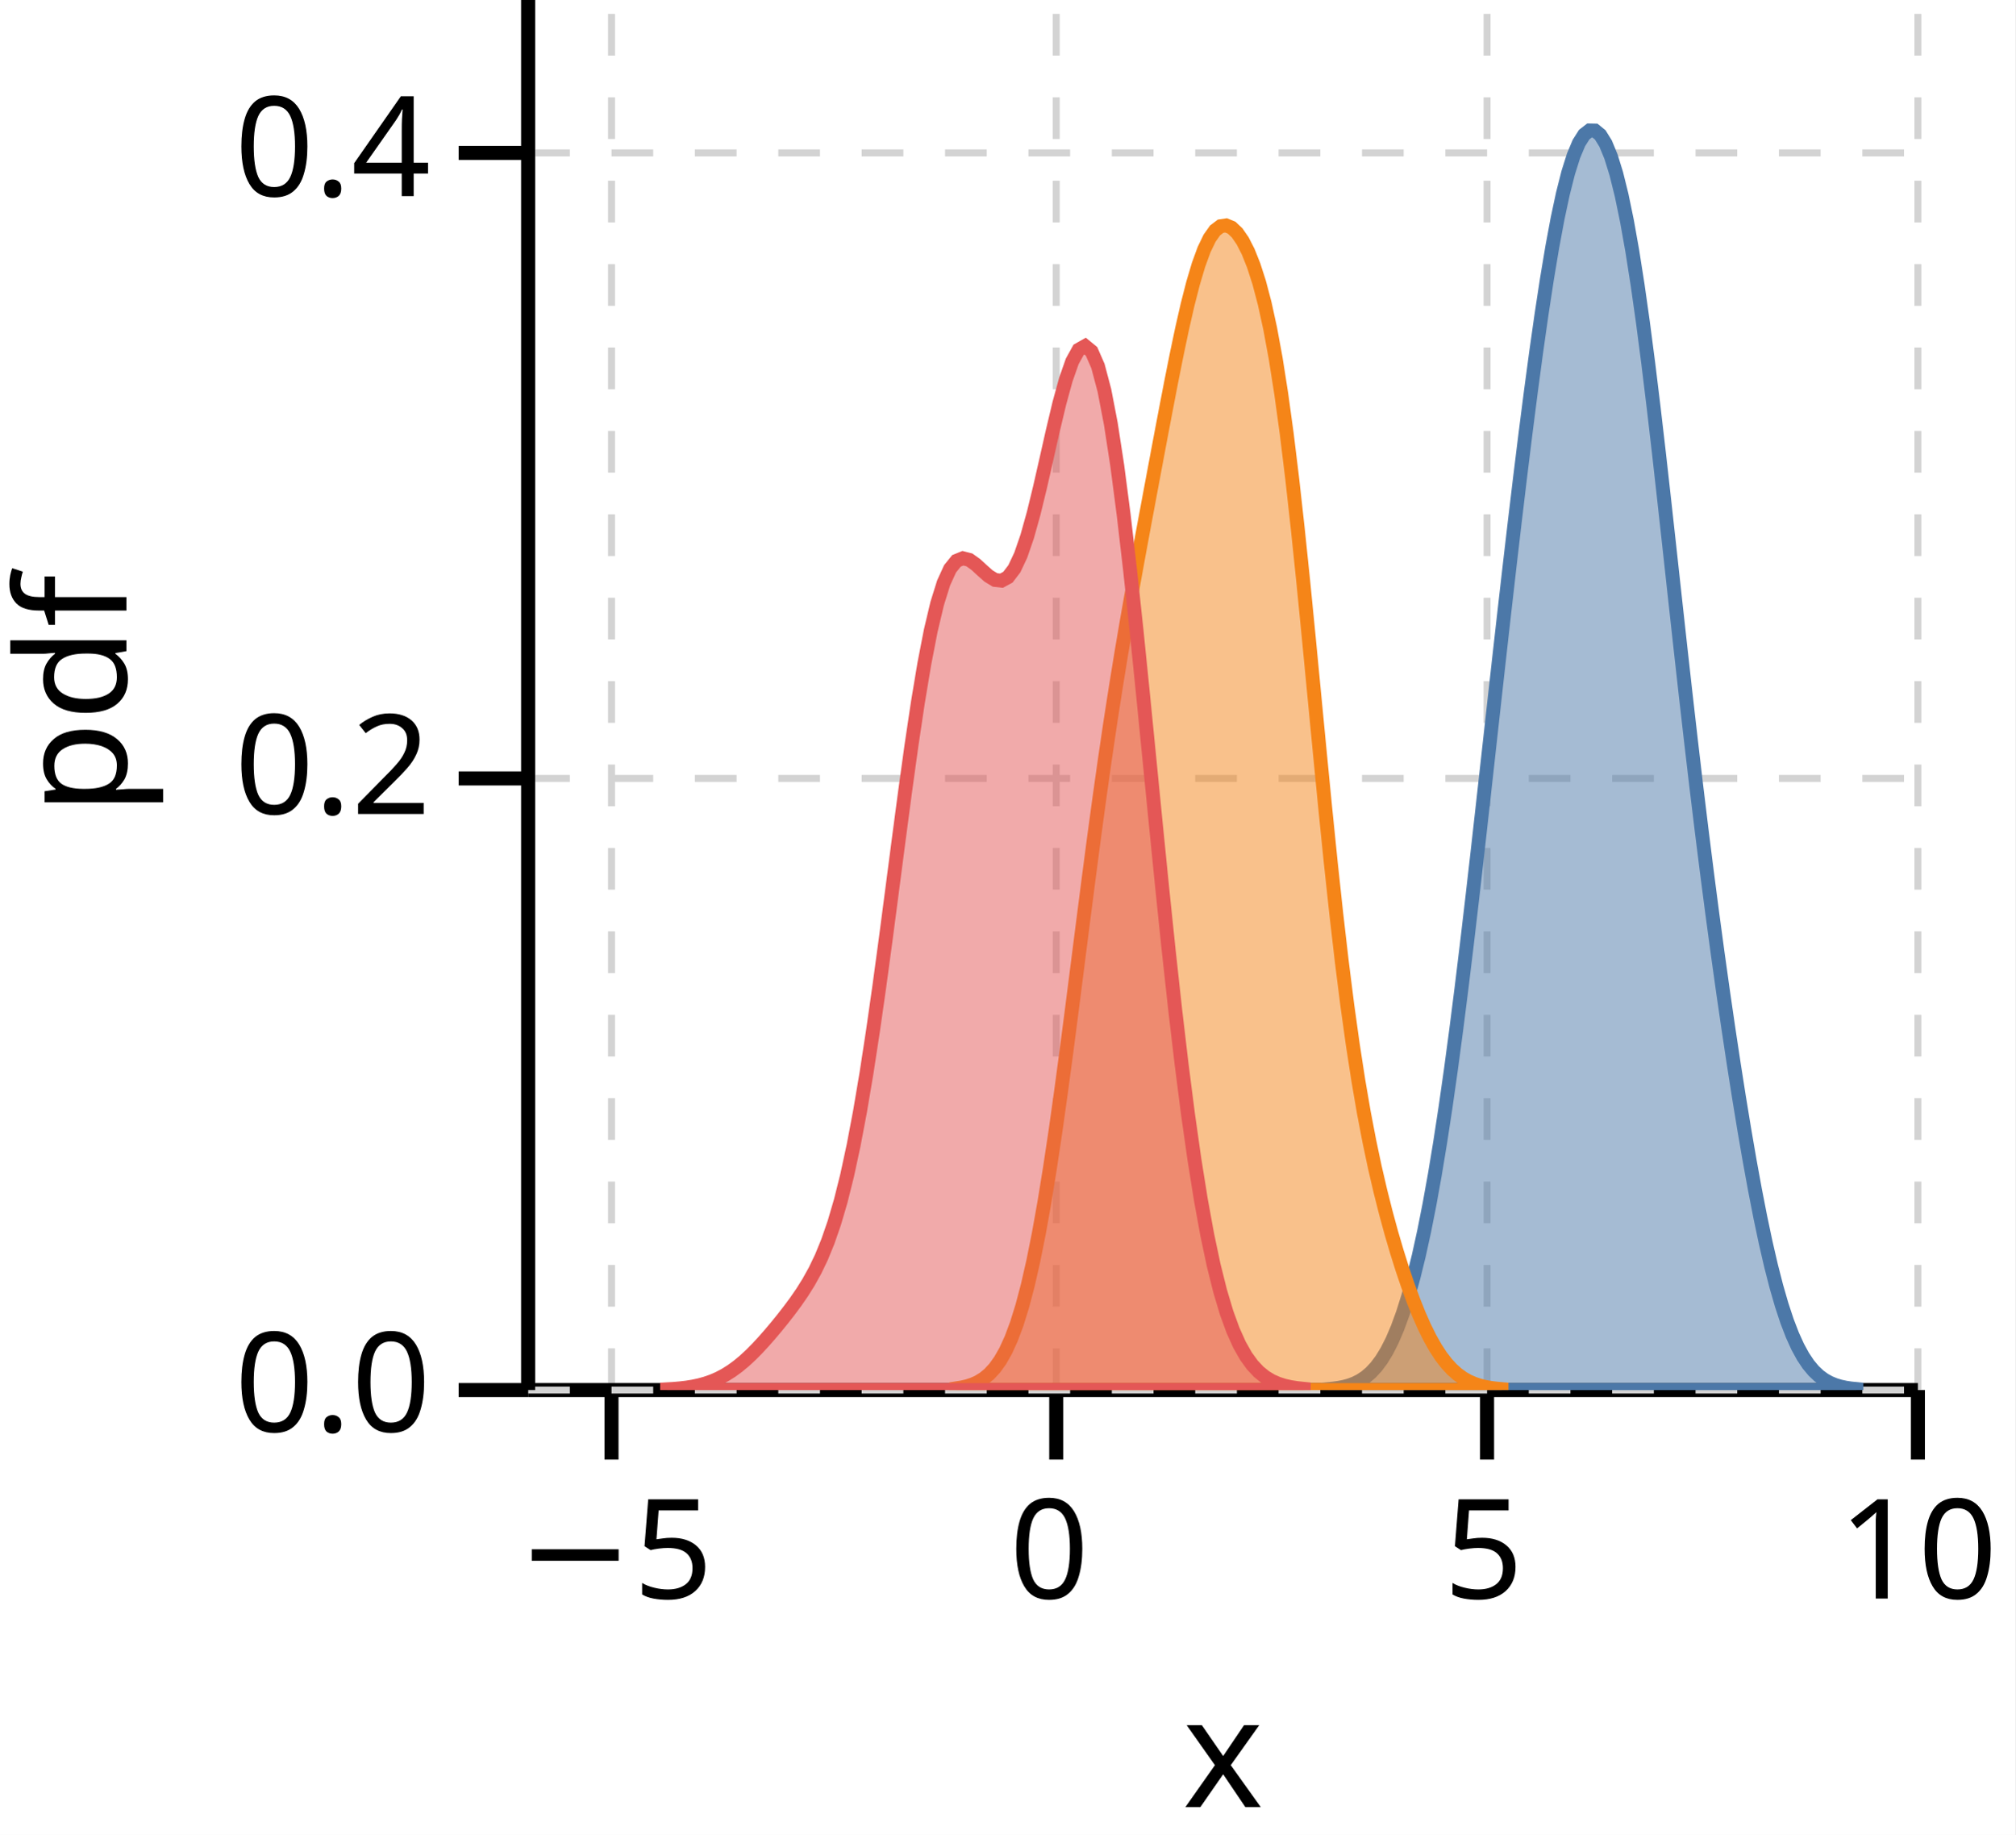
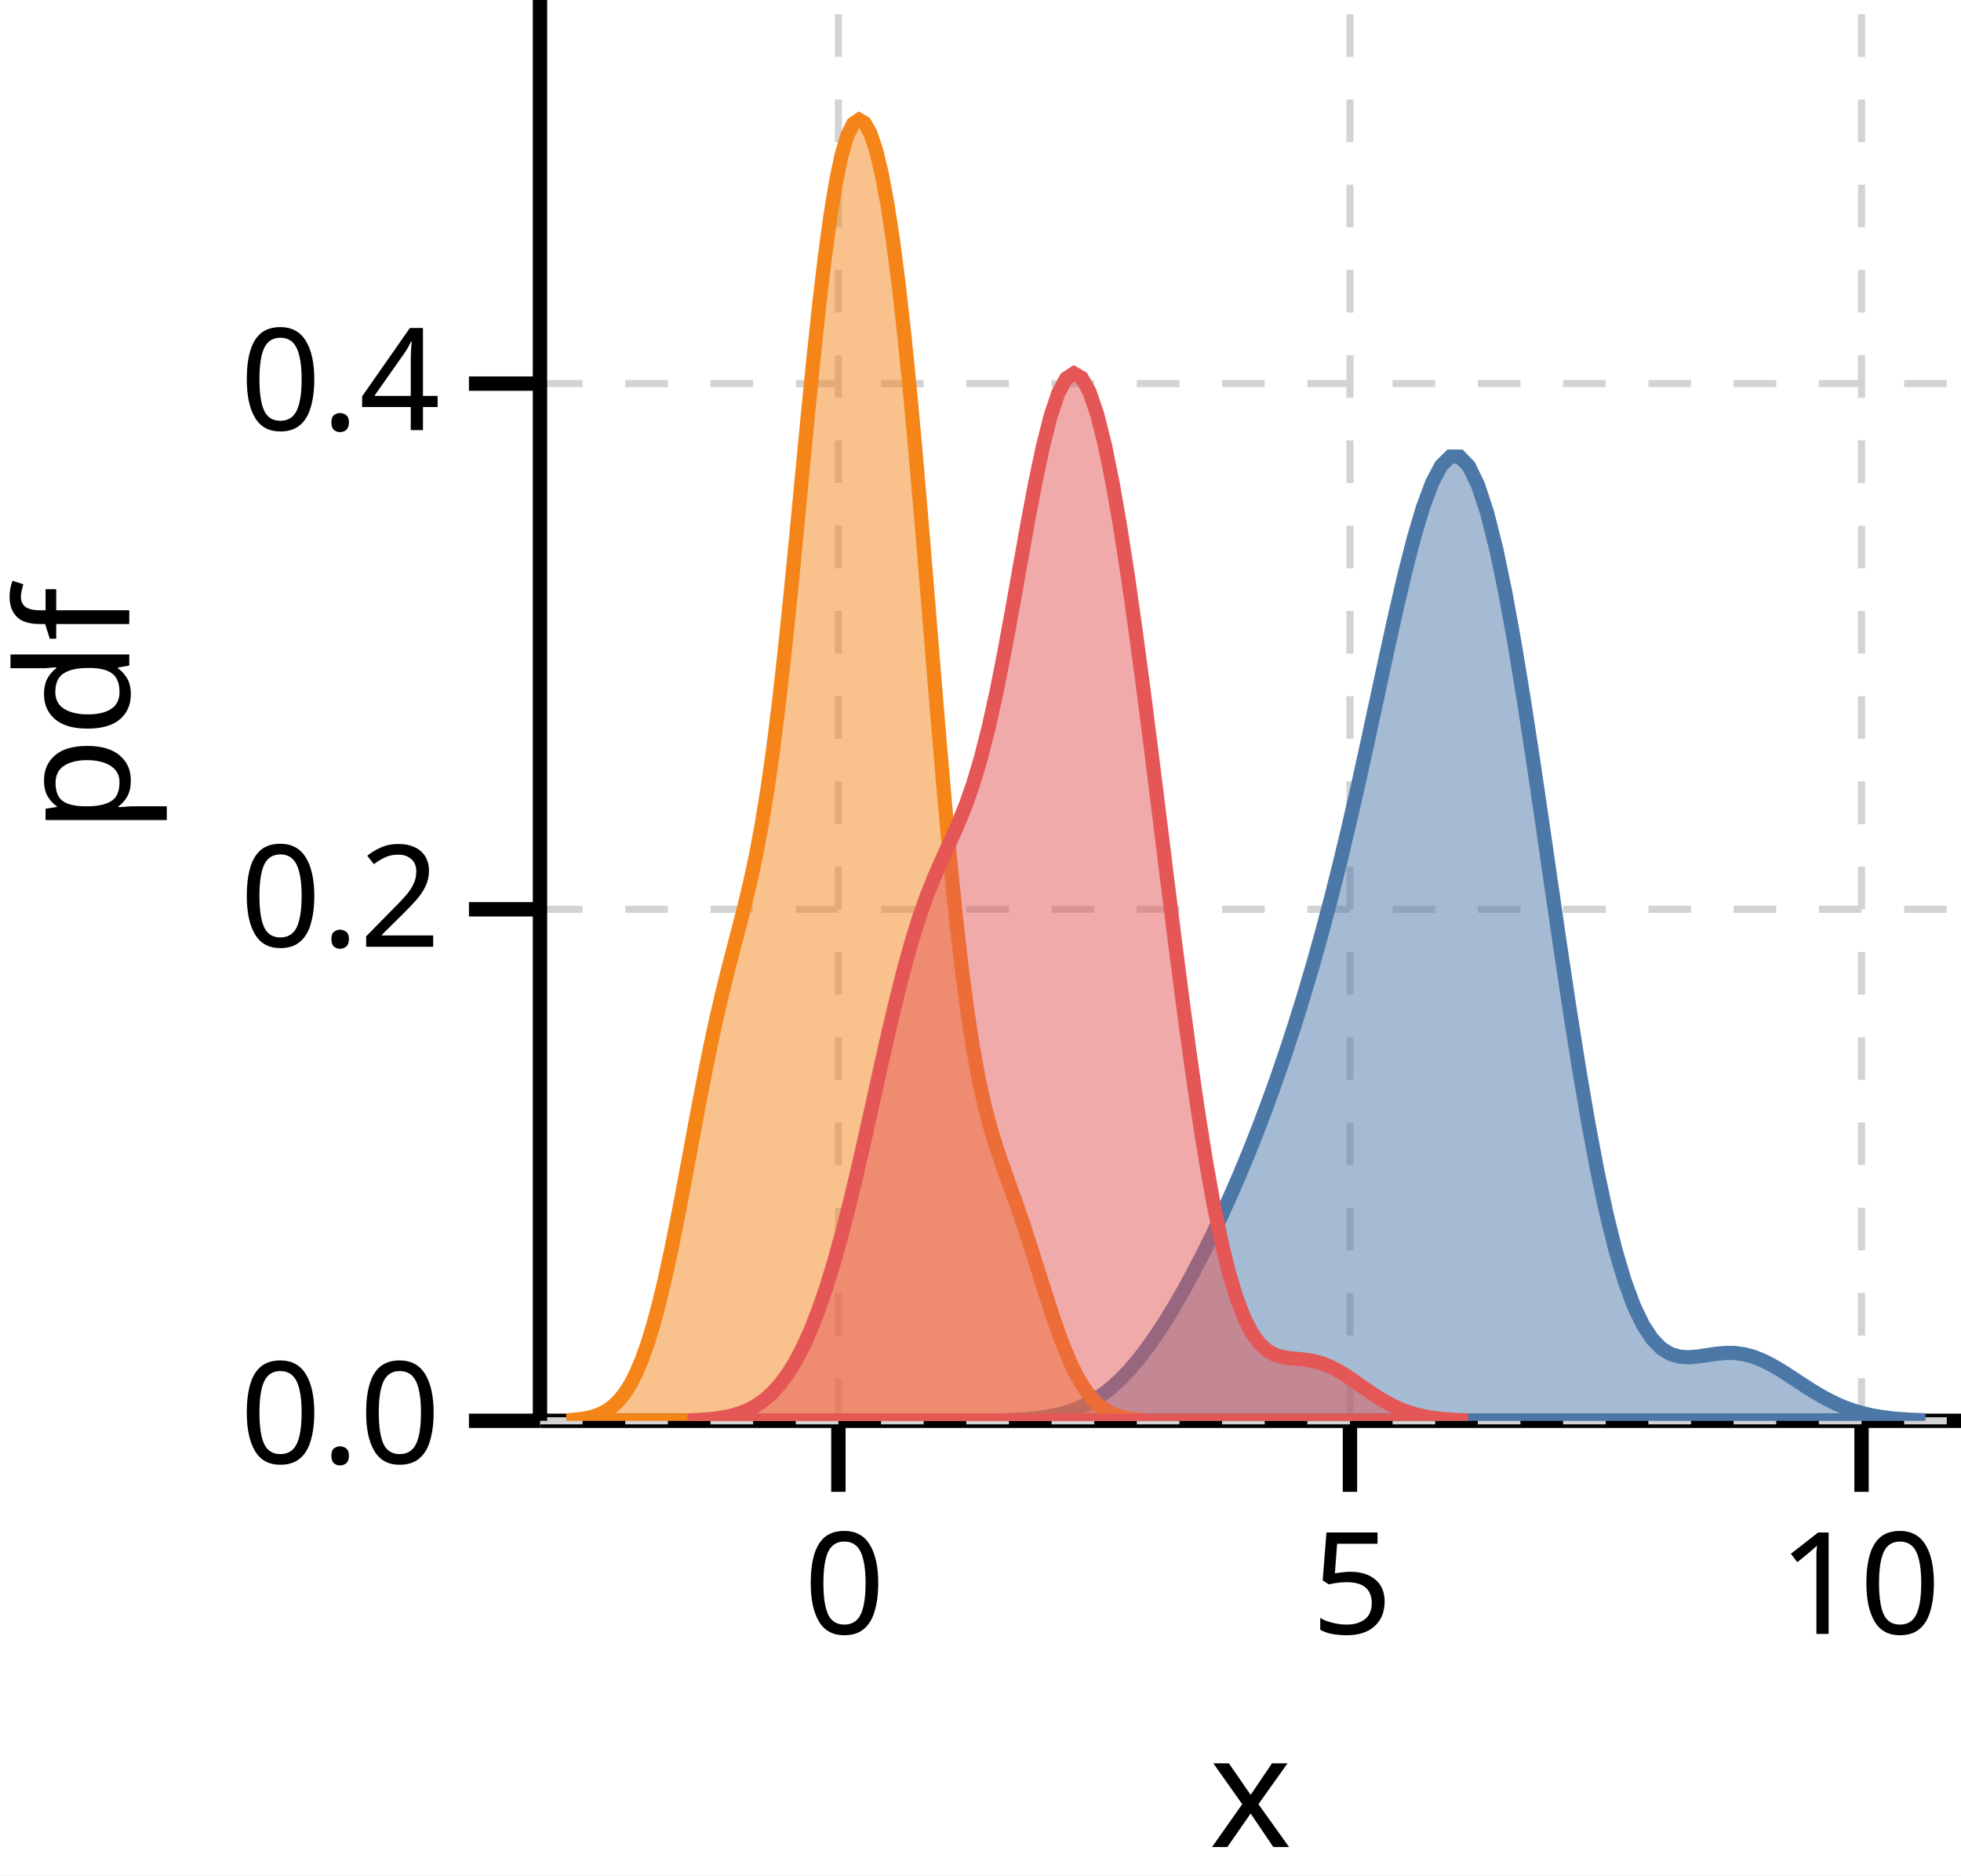
- <svg xmlns="http://www.w3.org/2000/svg" version="1.1" class="marks" width="145" height="132" viewBox="0 0 145 132">
-   <rect width="145" height="132" fill="white" />
+ <svg xmlns="http://www.w3.org/2000/svg" version="1.1" class="marks" width="138" height="132" viewBox="0 0 138 132">
+   <rect width="138" height="132" fill="white" />
  <g fill="none" stroke-miterlimit="10" transform="translate(38,0)">
    <g class="mark-group role-frame root" role="graphics-object" aria-roledescription="group mark container">
      <g transform="translate(0,0)">
        <path class="background" aria-hidden="true" d="M0,0h100v100h-100Z" />
        <g>
-           <g class="mark-group role-axis" role="graphics-symbol" aria-roledescription="axis" aria-label="X-axis titled 'x' for a linear scale with values from −6 to 10">
+           <g class="mark-group role-axis" role="graphics-symbol" aria-roledescription="axis" aria-label="X-axis titled 'x' for a linear scale with values from −3 to 11">
            <g transform="translate(0,100)">
              <path class="background" aria-hidden="true" d="M0,0h0v0h0Z" pointer-events="none" />
              <g>
                <g class="mark-rule role-axis-grid" pointer-events="none">
-                   <line transform="translate(6,0)" x2="0" y2="-100" stroke="lightgray" stroke-width="0.5" stroke-dasharray="3" opacity="1" />
-                   <line transform="translate(38,0)" x2="0" y2="-100" stroke="lightgray" stroke-width="0.5" stroke-dasharray="3" opacity="1" />
-                   <line transform="translate(69,0)" x2="0" y2="-100" stroke="lightgray" stroke-width="0.5" stroke-dasharray="3" opacity="1" />
-                   <line transform="translate(100,0)" x2="0" y2="-100" stroke="lightgray" stroke-width="0.5" stroke-dasharray="3" opacity="1" />
+                   <line transform="translate(21,0)" x2="0" y2="-100" stroke="lightgray" stroke-width="0.5" stroke-dasharray="3" opacity="1" />
+                   <line transform="translate(57,0)" x2="0" y2="-100" stroke="lightgray" stroke-width="0.5" stroke-dasharray="3" opacity="1" />
+                   <line transform="translate(93,0)" x2="0" y2="-100" stroke="lightgray" stroke-width="0.5" stroke-dasharray="3" opacity="1" />
                </g>
                <g class="mark-rule role-axis-tick" pointer-events="none">
-                   <line transform="translate(6,0)" x2="0" y2="5" stroke="black" stroke-width="1.01" opacity="1" />
-                   <line transform="translate(38,0)" x2="0" y2="5" stroke="black" stroke-width="1.01" opacity="1" />
-                   <line transform="translate(69,0)" x2="0" y2="5" stroke="black" stroke-width="1.01" opacity="1" />
-                   <line transform="translate(100,0)" x2="0" y2="5" stroke="black" stroke-width="1.01" opacity="1" />
+                   <line transform="translate(21,0)" x2="0" y2="5" stroke="black" stroke-width="1.01" opacity="1" />
+                   <line transform="translate(57,0)" x2="0" y2="5" stroke="black" stroke-width="1.01" opacity="1" />
+                   <line transform="translate(93,0)" x2="0" y2="5" stroke="black" stroke-width="1.01" opacity="1" />
                </g>
                <g class="mark-text role-axis-label" pointer-events="none">
-                   <text text-anchor="middle" transform="translate(6.25,15)" font-family="sans-serif" font-size="10px" font-style="normal" font-weight="400" fill="black" opacity="1">−5</text>
-                   <text text-anchor="middle" transform="translate(37.5,15)" font-family="sans-serif" font-size="10px" font-style="normal" font-weight="400" fill="black" opacity="1">0</text>
-                   <text text-anchor="middle" transform="translate(68.75,15)" font-family="sans-serif" font-size="10px" font-style="normal" font-weight="400" fill="black" opacity="1">5</text>
-                   <text text-anchor="middle" transform="translate(100,15)" font-family="sans-serif" font-size="10px" font-style="normal" font-weight="400" fill="black" opacity="1">10</text>
+                   <text text-anchor="middle" transform="translate(21.42857,15)" font-family="sans-serif" font-size="10px" font-style="normal" font-weight="400" fill="black" opacity="1">0</text>
+                   <text text-anchor="middle" transform="translate(57.14286,15)" font-family="sans-serif" font-size="10px" font-style="normal" font-weight="400" fill="black" opacity="1">5</text>
+                   <text text-anchor="middle" transform="translate(92.85714,15)" font-family="sans-serif" font-size="10px" font-style="normal" font-weight="400" fill="black" opacity="1">10</text>
                </g>
                <g class="mark-rule role-axis-domain" pointer-events="none">
                  <line transform="translate(0,0)" x2="100" y2="0" stroke="black" stroke-width="1.01" opacity="1" />
                </g>
                <g class="mark-text role-axis-title" pointer-events="none">
                  <text text-anchor="middle" transform="translate(50,30)" font-family="sans-serif" font-size="11px" font-style="normal" font-weight="400" fill="black" opacity="1">x</text>
                </g>
              </g>
              <path class="foreground" aria-hidden="true" d="" pointer-events="none" display="none" />
            </g>
          </g>
-           <g class="mark-group role-axis" role="graphics-symbol" aria-roledescription="axis" aria-label="Y-axis titled 'pdf' for a linear scale with values from 0.0 to 0.5">
+           <g class="mark-group role-axis" role="graphics-symbol" aria-roledescription="axis" aria-label="Y-axis titled 'pdf' for a linear scale with values from 0.0 to 0.6">
            <g transform="translate(0,0)">
              <path class="background" aria-hidden="true" d="M0,0h0v0h0Z" pointer-events="none" />
              <g>
                <g class="mark-rule role-axis-grid" pointer-events="none">
                  <line transform="translate(0,100)" x2="100" y2="0" stroke="lightgray" stroke-width="0.5" stroke-dasharray="3" opacity="1" />
-                   <line transform="translate(0,56)" x2="100" y2="0" stroke="lightgray" stroke-width="0.5" stroke-dasharray="3" opacity="1" />
-                   <line transform="translate(0,11)" x2="100" y2="0" stroke="lightgray" stroke-width="0.5" stroke-dasharray="3" opacity="1" />
+                   <line transform="translate(0,64)" x2="100" y2="0" stroke="lightgray" stroke-width="0.5" stroke-dasharray="3" opacity="1" />
+                   <line transform="translate(0,27)" x2="100" y2="0" stroke="lightgray" stroke-width="0.5" stroke-dasharray="3" opacity="1" />
                </g>
                <g class="mark-rule role-axis-tick" pointer-events="none">
                  <line transform="translate(0,100)" x2="-5" y2="0" stroke="black" stroke-width="1.01" opacity="1" />
-                   <line transform="translate(0,56)" x2="-5" y2="0" stroke="black" stroke-width="1.01" opacity="1" />
-                   <line transform="translate(0,11)" x2="-5" y2="0" stroke="black" stroke-width="1.01" opacity="1" />
+                   <line transform="translate(0,64)" x2="-5" y2="0" stroke="black" stroke-width="1.01" opacity="1" />
+                   <line transform="translate(0,27)" x2="-5" y2="0" stroke="black" stroke-width="1.01" opacity="1" />
                </g>
                <g class="mark-text role-axis-label" pointer-events="none">
                  <text text-anchor="end" transform="translate(-7,103)" font-family="sans-serif" font-size="10px" font-style="normal" font-weight="400" fill="black" opacity="1">0.0</text>
-                   <text text-anchor="end" transform="translate(-7,58.55556)" font-family="sans-serif" font-size="10px" font-style="normal" font-weight="400" fill="black" opacity="1">0.2</text>
-                   <text text-anchor="end" transform="translate(-7,14.11111)" font-family="sans-serif" font-size="10px" font-style="normal" font-weight="400" fill="black" opacity="1">0.4</text>
+                   <text text-anchor="end" transform="translate(-7,66.63636)" font-family="sans-serif" font-size="10px" font-style="normal" font-weight="400" fill="black" opacity="1">0.2</text>
+                   <text text-anchor="end" transform="translate(-7,30.27273)" font-family="sans-serif" font-size="10px" font-style="normal" font-weight="400" fill="black" opacity="1">0.4</text>
                </g>
                <g class="mark-rule role-axis-domain" pointer-events="none">
                  <line transform="translate(0,100)" x2="0" y2="-100" stroke="black" stroke-width="1.01" opacity="1" />
                </g>
                <g class="mark-text role-axis-title" pointer-events="none">
                  <text text-anchor="middle" transform="translate(-26.90332,50) rotate(-90) translate(0,-2)" font-family="sans-serif" font-size="11px" font-style="normal" font-weight="400" fill="black" opacity="1">pdf</text>
                </g>
              </g>
              <path class="foreground" aria-hidden="true" d="" pointer-events="none" display="none" />
            </g>
          </g>
          <g class="mark-group role-scope" clip-path="url(#clip1)" role="graphics-object" aria-roledescription="group mark container">
            <g transform="translate(0,0)">
              <path class="background" aria-hidden="true" d="M0,0h0v0h0Z" />
              <g>
                <g class="mark-area role-mark" role="graphics-symbol" aria-roledescription="area mark container">
-                   <path d="M57.563,99.93L57.947,99.893L58.331,99.84L58.715,99.764L59.099,99.659L59.482,99.515L59.866,99.322L60.25,99.07L60.634,98.744L61.018,98.332L61.402,97.819L61.786,97.191L62.17,96.435L62.554,95.537L62.938,94.486L63.322,93.273L63.706,91.887L64.09,90.322L64.474,88.571L64.858,86.631L65.242,84.5L65.626,82.177L66.01,79.666L66.394,76.973L66.777,74.109L67.161,71.088L67.545,67.931L67.929,64.659L68.313,61.3L68.697,57.881L69.081,54.428L69.465,50.968L69.849,47.524L70.233,44.115L70.617,40.759L71.001,37.471L71.385,34.265L71.769,31.155L72.153,28.161L72.537,25.302L72.921,22.602L73.305,20.089L73.689,17.789L74.072,15.729L74.456,13.932L74.84,12.418L75.224,11.201L75.608,10.287L75.992,9.681L76.376,9.383L76.76,9.391L77.144,9.705L77.528,10.325L77.912,11.252L78.296,12.488L78.68,14.034L79.064,15.889L79.448,18.046L79.832,20.491L80.216,23.203L80.6,26.152L80.984,29.301L81.368,32.607L81.751,36.025L82.135,39.509L82.519,43.014L82.903,46.501L83.287,49.937L83.671,53.297L84.055,56.564L84.439,59.726L84.823,62.78L85.207,65.726L85.591,68.567L85.975,71.308L86.359,73.95L86.743,76.494L87.127,78.939L87.511,81.278L87.895,83.503L88.279,85.604L88.663,87.569L89.046,89.386L89.43,91.047L89.814,92.544L90.198,93.873L90.582,95.036L90.966,96.036L91.35,96.882L91.734,97.586L92.118,98.16L92.502,98.62L92.886,98.983L93.27,99.263L93.654,99.475L94.038,99.632L94.422,99.747L94.806,99.829L95.19,99.887L95.574,99.926L95.574,100L95.19,100L94.806,100L94.422,100L94.038,100L93.654,100L93.27,100L92.886,100L92.502,100L92.118,100L91.734,100L91.35,100L90.966,100L90.582,100L90.198,100L89.814,100L89.43,100L89.046,100L88.663,100L88.279,100L87.895,100L87.511,100L87.127,100L86.743,100L86.359,100L85.975,100L85.591,100L85.207,100L84.823,100L84.439,100L84.055,100L83.671,100L83.287,100L82.903,100L82.519,100L82.135,100L81.751,100L81.368,100L80.984,100L80.6,100L80.216,100L79.832,100L79.448,100L79.064,100L78.68,100L78.296,100L77.912,100L77.528,100L77.144,100L76.76,100L76.376,100L75.992,100L75.608,100L75.224,100L74.84,100L74.456,100L74.072,100L73.689,100L73.305,100L72.921,100L72.537,100L72.153,100L71.769,100L71.385,100L71.001,100L70.617,100L70.233,100L69.849,100L69.465,100L69.081,100L68.697,100L68.313,100L67.929,100L67.545,100L67.161,100L66.777,100L66.394,100L66.01,100L65.626,100L65.242,100L64.858,100L64.474,100L64.09,100L63.706,100L63.322,100L62.938,100L62.554,100L62.17,100L61.786,100L61.402,100L61.018,100L60.634,100L60.25,100L59.866,100L59.482,100L59.099,100L58.715,100L58.331,100L57.947,100L57.563,100Z" fill="#4c78a8" fill-opacity="0.5" stroke="#4c78a8" stroke-width="1" opacity="1" />
+                   <path d="M33.071,99.947L33.717,99.917L34.363,99.872L35.009,99.809L35.654,99.72L36.3,99.598L36.946,99.435L37.592,99.222L38.238,98.949L38.883,98.609L39.529,98.193L40.175,97.695L40.821,97.11L41.467,96.438L42.112,95.68L42.758,94.837L43.404,93.914L44.05,92.918L44.696,91.853L45.341,90.725L45.987,89.537L46.633,88.291L47.279,86.989L47.925,85.628L48.57,84.206L49.216,82.72L49.862,81.165L50.508,79.538L51.154,77.833L51.799,76.047L52.445,74.173L53.091,72.204L53.737,70.132L54.383,67.949L55.028,65.643L55.674,63.205L56.32,60.631L56.966,57.922L57.612,55.087L58.257,52.152L58.903,49.156L59.549,46.155L60.195,43.223L60.841,40.444L61.486,37.915L62.132,35.731L62.778,33.988L63.424,32.767L64.07,32.136L64.715,32.141L65.361,32.807L66.007,34.134L66.653,36.1L67.299,38.663L67.944,41.763L68.59,45.324L69.236,49.261L69.882,53.476L70.528,57.868L71.173,62.332L71.819,66.765L72.465,71.07L73.111,75.157L73.757,78.948L74.402,82.383L75.048,85.416L75.694,88.021L76.34,90.191L76.986,91.935L77.632,93.276L78.277,94.253L78.923,94.911L79.569,95.305L80.215,95.492L80.861,95.529L81.506,95.473L82.152,95.375L82.798,95.279L83.444,95.222L84.09,95.229L84.735,95.317L85.381,95.49L86.027,95.744L86.673,96.07L87.319,96.448L87.964,96.861L88.61,97.287L89.256,97.708L89.902,98.107L90.548,98.471L91.193,98.793L91.839,99.069L92.485,99.297L93.131,99.482L93.777,99.626L94.422,99.737L95.068,99.819L95.714,99.878L96.36,99.92L97.006,99.948L97.006,100L96.36,100L95.714,100L95.068,100L94.422,100L93.777,100L93.131,100L92.485,100L91.839,100L91.193,100L90.548,100L89.902,100L89.256,100L88.61,100L87.964,100L87.319,100L86.673,100L86.027,100L85.381,100L84.735,100L84.09,100L83.444,100L82.798,100L82.152,100L81.506,100L80.861,100L80.215,100L79.569,100L78.923,100L78.277,100L77.632,100L76.986,100L76.34,100L75.694,100L75.048,100L74.402,100L73.757,100L73.111,100L72.465,100L71.819,100L71.173,100L70.528,100L69.882,100L69.236,100L68.59,100L67.944,100L67.299,100L66.653,100L66.007,100L65.361,100L64.715,100L64.07,100L63.424,100L62.778,100L62.132,100L61.486,100L60.841,100L60.195,100L59.549,100L58.903,100L58.257,100L57.612,100L56.966,100L56.32,100L55.674,100L55.028,100L54.383,100L53.737,100L53.091,100L52.445,100L51.799,100L51.154,100L50.508,100L49.862,100L49.216,100L48.57,100L47.925,100L47.279,100L46.633,100L45.987,100L45.341,100L44.696,100L44.05,100L43.404,100L42.758,100L42.112,100L41.467,100L40.821,100L40.175,100L39.529,100L38.883,100L38.238,100L37.592,100L36.946,100L36.3,100L35.654,100L35.009,100L34.363,100L33.717,100L33.071,100Z" fill="#4c78a8" fill-opacity="0.5" stroke="#4c78a8" stroke-width="1" opacity="1" />
                </g>
              </g>
              <path class="foreground" aria-hidden="true" d="" display="none" />
            </g>
            <g transform="translate(0,0)">
              <path class="background" aria-hidden="true" d="M0,0h0v0h0Z" />
              <g>
                <g class="mark-area role-mark" role="graphics-symbol" aria-roledescription="area mark container">
-                   <path d="M30.802,99.877L31.199,99.814L31.595,99.723L31.992,99.593L32.388,99.414L32.784,99.17L33.181,98.844L33.577,98.415L33.973,97.862L34.37,97.163L34.766,96.293L35.162,95.231L35.559,93.956L35.955,92.454L36.351,90.714L36.748,88.733L37.144,86.516L37.54,84.076L37.937,81.435L38.333,78.621L38.73,75.671L39.126,72.624L39.522,69.524L39.919,66.414L40.315,63.335L40.711,60.321L41.108,57.402L41.504,54.598L41.9,51.919L42.297,49.368L42.693,46.936L43.089,44.608L43.486,42.363L43.882,40.178L44.278,38.032L44.675,35.906L45.071,33.789L45.467,31.679L45.864,29.587L46.26,27.532L46.657,25.544L47.053,23.661L47.449,21.924L47.846,20.373L48.242,19.041L48.638,17.957L49.035,17.133L49.431,16.574L49.827,16.273L50.224,16.213L50.62,16.378L51.016,16.752L51.413,17.326L51.809,18.101L52.205,19.092L52.602,20.322L52.998,21.825L53.394,23.637L53.791,25.79L54.187,28.308L54.584,31.196L54.98,34.44L55.376,38.005L55.773,41.832L56.169,45.849L56.565,49.969L56.962,54.1L57.358,58.157L57.754,62.059L58.151,65.746L58.547,69.171L58.943,72.31L59.34,75.157L59.736,77.722L60.132,80.027L60.529,82.1L60.925,83.975L61.322,85.683L61.718,87.252L62.114,88.704L62.511,90.054L62.907,91.312L63.303,92.481L63.7,93.562L64.096,94.552L64.492,95.449L64.889,96.249L65.285,96.952L65.681,97.561L66.078,98.077L66.474,98.508L66.87,98.861L67.267,99.145L67.663,99.368L68.059,99.541L68.456,99.673L68.852,99.77L69.249,99.842L69.645,99.893L70.041,99.929L70.041,100L69.645,100L69.249,100L68.852,100L68.456,100L68.059,100L67.663,100L67.267,100L66.87,100L66.474,100L66.078,100L65.681,100L65.285,100L64.889,100L64.492,100L64.096,100L63.7,100L63.303,100L62.907,100L62.511,100L62.114,100L61.718,100L61.322,100L60.925,100L60.529,100L60.132,100L59.736,100L59.34,100L58.943,100L58.547,100L58.151,100L57.754,100L57.358,100L56.962,100L56.565,100L56.169,100L55.773,100L55.376,100L54.98,100L54.584,100L54.187,100L53.791,100L53.394,100L52.998,100L52.602,100L52.205,100L51.809,100L51.413,100L51.016,100L50.62,100L50.224,100L49.827,100L49.431,100L49.035,100L48.638,100L48.242,100L47.846,100L47.449,100L47.053,100L46.657,100L46.26,100L45.864,100L45.467,100L45.071,100L44.675,100L44.278,100L43.882,100L43.486,100L43.089,100L42.693,100L42.297,100L41.9,100L41.504,100L41.108,100L40.711,100L40.315,100L39.919,100L39.522,100L39.126,100L38.73,100L38.333,100L37.937,100L37.54,100L37.144,100L36.748,100L36.351,100L35.955,100L35.559,100L35.162,100L34.766,100L34.37,100L33.973,100L33.577,100L33.181,100L32.784,100L32.388,100L31.992,100L31.595,100L31.199,100L30.802,100Z" fill="#f58518" fill-opacity="0.5" stroke="#f58518" stroke-width="1" opacity="1" />
+                   <path d="M2.35,99.93L2.752,99.891L3.154,99.834L3.555,99.751L3.957,99.633L4.359,99.469L4.761,99.246L5.163,98.947L5.565,98.556L5.967,98.053L6.369,97.419L6.771,96.635L7.173,95.686L7.575,94.558L7.977,93.244L8.379,91.743L8.781,90.063L9.183,88.22L9.585,86.239L9.987,84.155L10.389,82.005L10.791,79.835L11.193,77.689L11.595,75.607L11.997,73.622L12.399,71.755L12.801,70.01L13.203,68.375L13.605,66.816L14.007,65.283L14.409,63.709L14.811,62.02L15.213,60.135L15.615,57.982L16.017,55.5L16.419,52.652L16.821,49.426L17.222,45.845L17.624,41.961L18.026,37.859L18.428,33.647L18.83,29.446L19.232,25.387L19.634,21.591L20.036,18.167L20.438,15.2L20.84,12.749L21.242,10.847L21.644,9.501L22.046,8.702L22.448,8.431L22.85,8.665L23.252,9.387L23.654,10.587L24.056,12.263L24.458,14.422L24.86,17.069L25.262,20.204L25.664,23.81L26.066,27.852L26.468,32.268L26.87,36.972L27.272,41.856L27.674,46.796L28.076,51.663L28.478,56.333L28.88,60.696L29.282,64.668L29.684,68.193L30.086,71.248L30.488,73.843L30.89,76.018L31.291,77.831L31.693,79.357L32.095,80.676L32.497,81.866L32.899,82.992L33.301,84.11L33.703,85.254L34.105,86.444L34.507,87.679L34.909,88.95L35.311,90.233L35.713,91.501L36.115,92.726L36.517,93.88L36.919,94.941L37.321,95.893L37.723,96.727L38.125,97.439L38.527,98.034L38.929,98.519L39.331,98.905L39.733,99.206L40.135,99.436L40.537,99.606L40.939,99.731L41.341,99.819L41.743,99.881L42.145,99.923L42.145,100L41.743,100L41.341,100L40.939,100L40.537,100L40.135,100L39.733,100L39.331,100L38.929,100L38.527,100L38.125,100L37.723,100L37.321,100L36.919,100L36.517,100L36.115,100L35.713,100L35.311,100L34.909,100L34.507,100L34.105,100L33.703,100L33.301,100L32.899,100L32.497,100L32.095,100L31.693,100L31.291,100L30.89,100L30.488,100L30.086,100L29.684,100L29.282,100L28.88,100L28.478,100L28.076,100L27.674,100L27.272,100L26.87,100L26.468,100L26.066,100L25.664,100L25.262,100L24.86,100L24.458,100L24.056,100L23.654,100L23.252,100L22.85,100L22.448,100L22.046,100L21.644,100L21.242,100L20.84,100L20.438,100L20.036,100L19.634,100L19.232,100L18.83,100L18.428,100L18.026,100L17.624,100L17.222,100L16.821,100L16.419,100L16.017,100L15.615,100L15.213,100L14.811,100L14.409,100L14.007,100L13.605,100L13.203,100L12.801,100L12.399,100L11.997,100L11.595,100L11.193,100L10.791,100L10.389,100L9.987,100L9.585,100L9.183,100L8.781,100L8.379,100L7.977,100L7.575,100L7.173,100L6.771,100L6.369,100L5.967,100L5.565,100L5.163,100L4.761,100L4.359,100L3.957,100L3.555,100L3.154,100L2.752,100L2.35,100Z" fill="#f58518" fill-opacity="0.5" stroke="#f58518" stroke-width="1" opacity="1" />
                </g>
              </g>
              <path class="foreground" aria-hidden="true" d="" display="none" />
            </g>
            <g transform="translate(0,0)">
              <path class="background" aria-hidden="true" d="M0,0h0v0h0Z" />
              <g>
                <g class="mark-area role-mark" role="graphics-symbol" aria-roledescription="area mark container">
-                   <path d="M10.001,99.944L10.464,99.917L10.926,99.877L11.389,99.823L11.852,99.749L12.315,99.651L12.777,99.524L13.24,99.362L13.703,99.162L14.165,98.918L14.628,98.628L15.091,98.291L15.553,97.908L16.016,97.481L16.479,97.014L16.941,96.515L17.404,95.988L17.867,95.438L18.33,94.867L18.792,94.273L19.255,93.649L19.718,92.978L20.18,92.241L20.643,91.407L21.106,90.443L21.568,89.312L22.031,87.975L22.494,86.395L22.957,84.543L23.419,82.399L23.882,79.954L24.345,77.215L24.807,74.205L25.27,70.963L25.733,67.543L26.195,64.016L26.658,60.462L27.121,56.969L27.583,53.628L28.046,50.527L28.509,47.749L28.972,45.362L29.434,43.415L29.897,41.934L30.36,40.92L30.822,40.347L31.285,40.159L31.748,40.278L32.21,40.606L32.673,41.032L33.136,41.441L33.598,41.721L34.061,41.774L34.524,41.523L34.987,40.915L35.449,39.933L35.912,38.59L36.375,36.931L36.837,35.034L37.3,33L37.763,30.948L38.225,29.009L38.688,27.316L39.151,25.995L39.614,25.158L40.076,24.897L40.539,25.277L41.002,26.335L41.464,28.077L41.927,30.479L42.39,33.49L42.852,37.036L43.315,41.026L43.778,45.355L44.24,49.915L44.703,54.596L45.166,59.294L45.629,63.914L46.091,68.371L46.554,72.596L47.017,76.534L47.479,80.145L47.942,83.405L48.405,86.303L48.867,88.839L49.33,91.024L49.793,92.878L50.255,94.427L50.718,95.7L51.181,96.73L51.644,97.55L52.106,98.191L52.569,98.686L53.032,99.059L53.494,99.338L53.957,99.541L54.42,99.687L54.882,99.79L55.345,99.862L55.808,99.91L55.808,100L55.345,100L54.882,100L54.42,100L53.957,100L53.494,100L53.032,100L52.569,100L52.106,100L51.644,100L51.181,100L50.718,100L50.255,100L49.793,100L49.33,100L48.867,100L48.405,100L47.942,100L47.479,100L47.017,100L46.554,100L46.091,100L45.629,100L45.166,100L44.703,100L44.24,100L43.778,100L43.315,100L42.852,100L42.39,100L41.927,100L41.464,100L41.002,100L40.539,100L40.076,100L39.614,100L39.151,100L38.688,100L38.225,100L37.763,100L37.3,100L36.837,100L36.375,100L35.912,100L35.449,100L34.987,100L34.524,100L34.061,100L33.598,100L33.136,100L32.673,100L32.21,100L31.748,100L31.285,100L30.822,100L30.36,100L29.897,100L29.434,100L28.972,100L28.509,100L28.046,100L27.583,100L27.121,100L26.658,100L26.195,100L25.733,100L25.27,100L24.807,100L24.345,100L23.882,100L23.419,100L22.957,100L22.494,100L22.031,100L21.568,100L21.106,100L20.643,100L20.18,100L19.718,100L19.255,100L18.792,100L18.33,100L17.867,100L17.404,100L16.941,100L16.479,100L16.016,100L15.553,100L15.091,100L14.628,100L14.165,100L13.703,100L13.24,100L12.777,100L12.315,100L11.852,100L11.389,100L10.926,100L10.464,100L10.001,100Z" fill="#e45756" fill-opacity="0.5" stroke="#e45756" stroke-width="1" opacity="1" />
+                   <path d="M10.879,99.953L11.424,99.925L11.968,99.882L12.513,99.821L13.058,99.732L13.603,99.609L14.148,99.44L14.692,99.213L15.237,98.916L15.782,98.534L16.327,98.052L16.872,97.453L17.417,96.724L17.961,95.848L18.506,94.811L19.051,93.601L19.596,92.208L20.141,90.626L20.685,88.853L21.23,86.896L21.775,84.768L22.32,82.494L22.865,80.109L23.409,77.659L23.954,75.196L24.499,72.779L25.044,70.465L25.589,68.306L26.134,66.34L26.678,64.587L27.223,63.044L27.768,61.681L28.313,60.445L28.858,59.262L29.402,58.045L29.947,56.701L30.492,55.146L31.037,53.314L31.582,51.167L32.126,48.7L32.671,45.95L33.216,42.99L33.761,39.923L34.306,36.879L34.85,33.997L35.395,31.417L35.94,29.265L36.485,27.646L37.03,26.636L37.575,26.281L38.119,26.595L38.664,27.566L39.209,29.16L39.754,31.329L40.299,34.013L40.843,37.15L41.388,40.674L41.933,44.518L42.478,48.612L43.023,52.887L43.567,57.271L44.112,61.686L44.657,66.055L45.202,70.299L45.747,74.343L46.292,78.116L46.836,81.559L47.381,84.624L47.926,87.282L48.471,89.518L49.016,91.337L49.56,92.76L50.105,93.823L50.65,94.574L51.195,95.068L51.74,95.365L52.284,95.524L52.829,95.603L53.374,95.65L53.919,95.705L54.464,95.799L55.009,95.95L55.553,96.164L56.098,96.439L56.643,96.765L57.188,97.126L57.733,97.506L58.277,97.886L58.822,98.25L59.367,98.586L59.912,98.884L60.457,99.141L61.001,99.354L61.546,99.526L62.091,99.661L62.636,99.763L63.181,99.838L63.725,99.892L64.27,99.93L64.815,99.956L64.815,100L64.27,100L63.725,100L63.181,100L62.636,100L62.091,100L61.546,100L61.001,100L60.457,100L59.912,100L59.367,100L58.822,100L58.277,100L57.733,100L57.188,100L56.643,100L56.098,100L55.553,100L55.009,100L54.464,100L53.919,100L53.374,100L52.829,100L52.284,100L51.74,100L51.195,100L50.65,100L50.105,100L49.56,100L49.016,100L48.471,100L47.926,100L47.381,100L46.836,100L46.292,100L45.747,100L45.202,100L44.657,100L44.112,100L43.567,100L43.023,100L42.478,100L41.933,100L41.388,100L40.843,100L40.299,100L39.754,100L39.209,100L38.664,100L38.119,100L37.575,100L37.03,100L36.485,100L35.94,100L35.395,100L34.85,100L34.306,100L33.761,100L33.216,100L32.671,100L32.126,100L31.582,100L31.037,100L30.492,100L29.947,100L29.402,100L28.858,100L28.313,100L27.768,100L27.223,100L26.678,100L26.134,100L25.589,100L25.044,100L24.499,100L23.954,100L23.409,100L22.865,100L22.32,100L21.775,100L21.23,100L20.685,100L20.141,100L19.596,100L19.051,100L18.506,100L17.961,100L17.417,100L16.872,100L16.327,100L15.782,100L15.237,100L14.692,100L14.148,100L13.603,100L13.058,100L12.513,100L11.968,100L11.424,100L10.879,100Z" fill="#e45756" fill-opacity="0.5" stroke="#e45756" stroke-width="1" opacity="1" />
                </g>
              </g>
              <path class="foreground" aria-hidden="true" d="" display="none" />
            </g>
          </g>
        </g>
        <path class="foreground" aria-hidden="true" d="" display="none" />
      </g>
    </g>
  </g>
  <defs>
    <clipPath id="clip1">
      <rect x="0" y="0" width="100" height="100" />
    </clipPath>
  </defs>
</svg>
